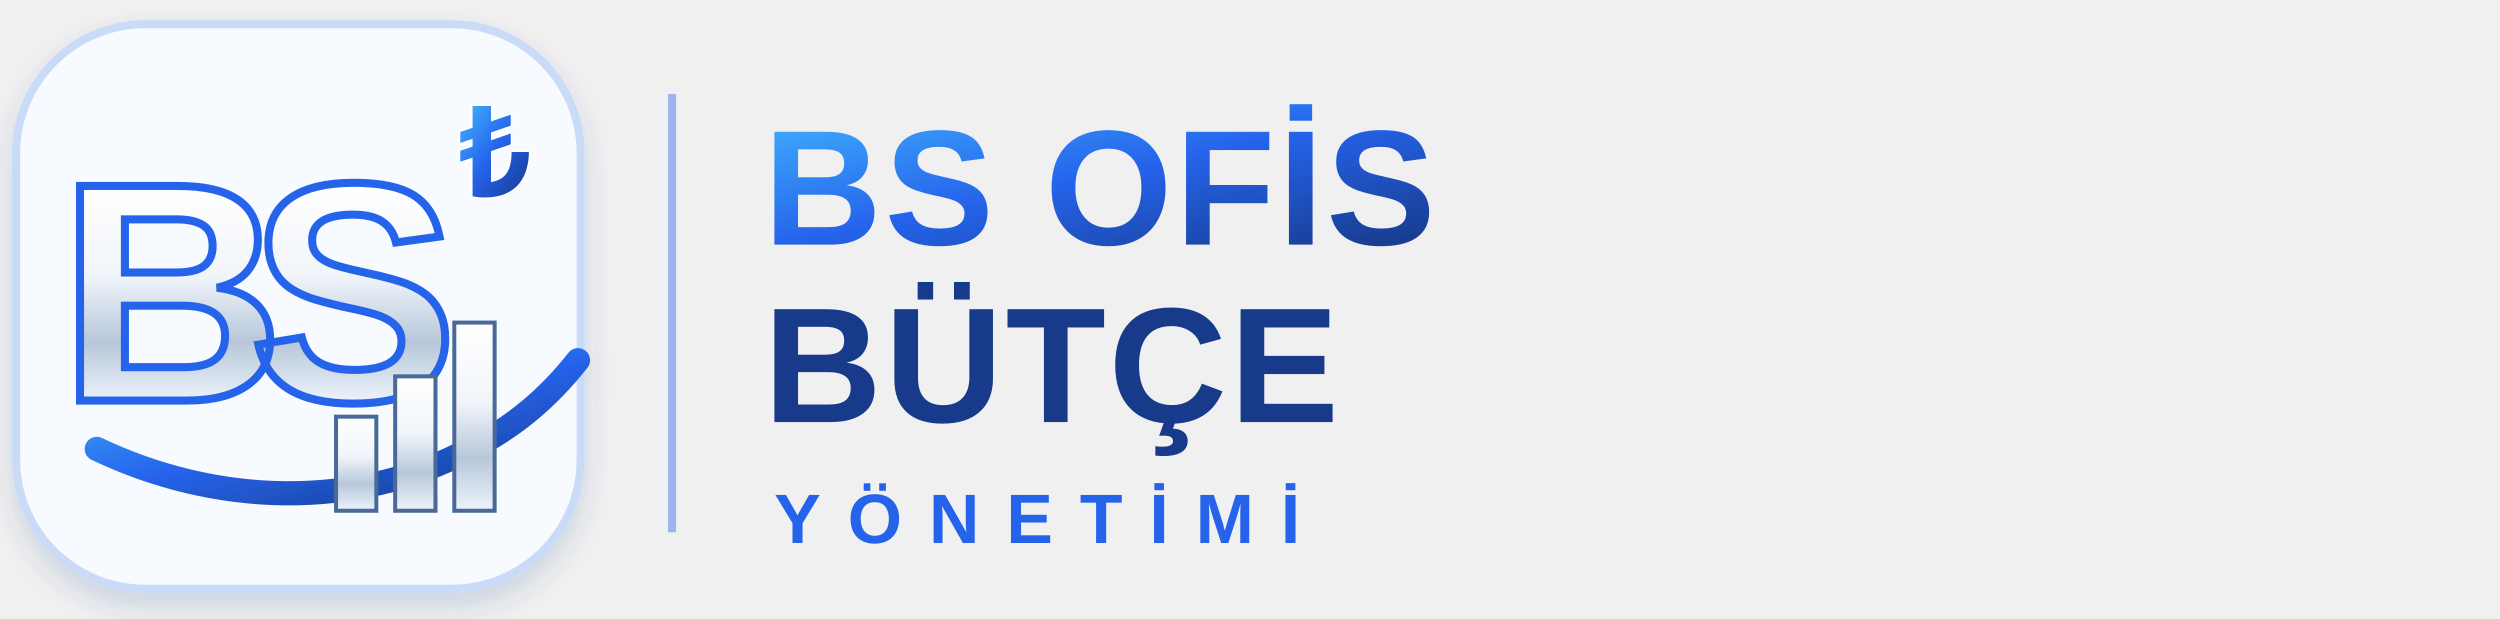
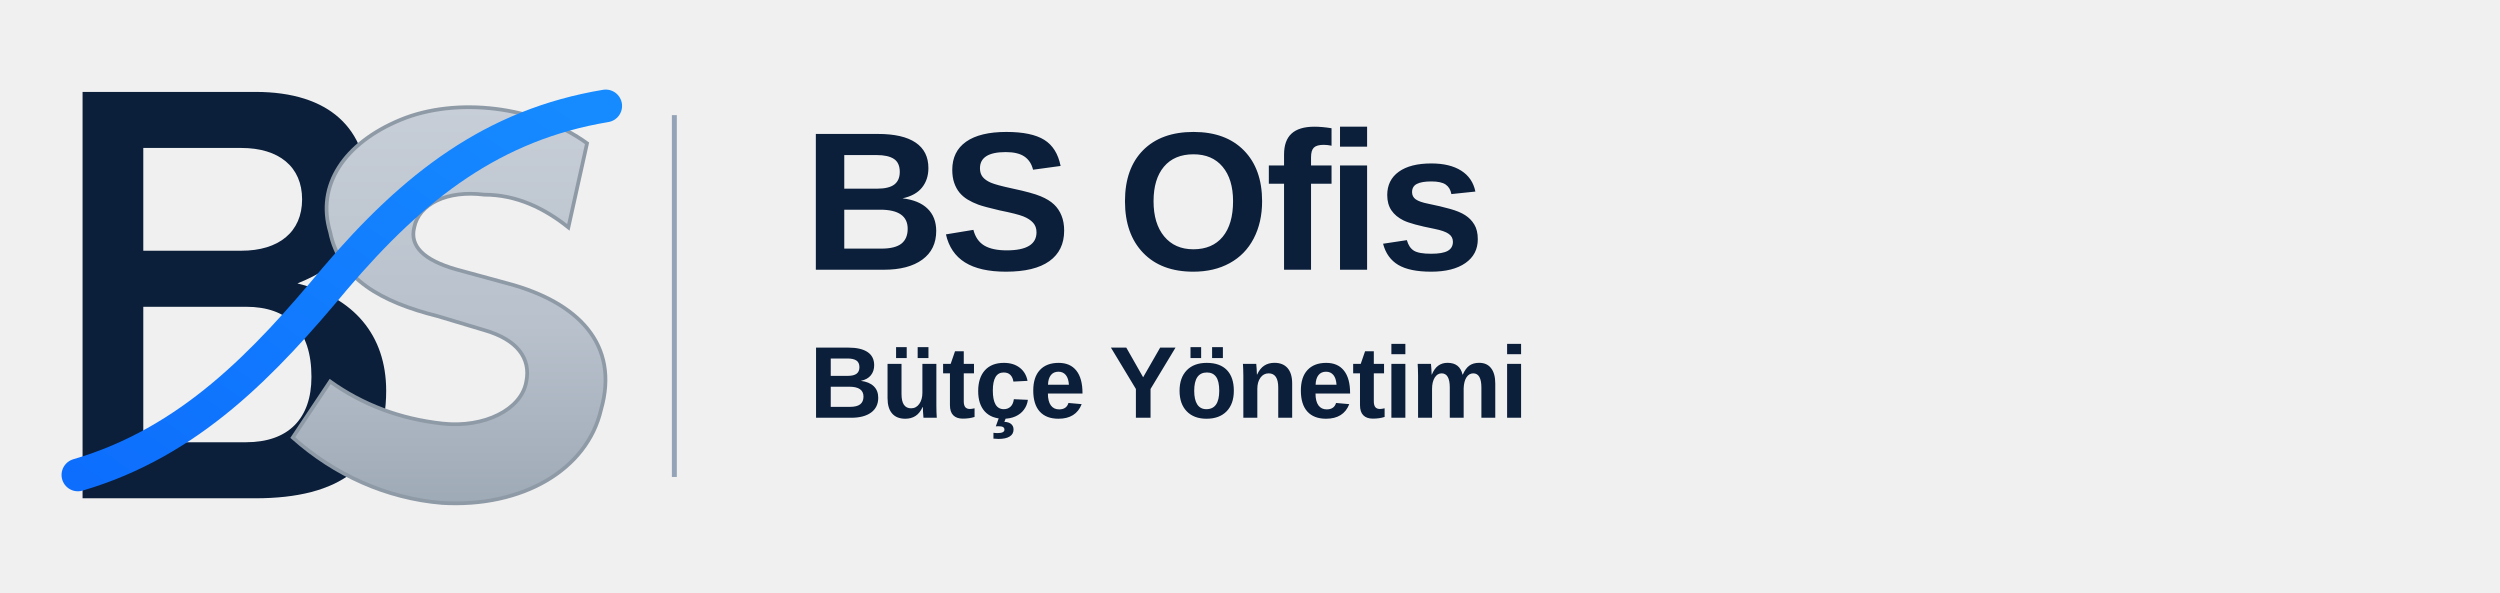
- <svg xmlns="http://www.w3.org/2000/svg" viewBox="0 0 930 230" role="img" aria-labelledby="title desc">
+ <svg xmlns="http://www.w3.org/2000/svg" viewBox="0 0 760 180" role="img" aria-labelledby="title desc">
  <defs>
    <linearGradient id="silver" x1="0" y1="0" x2="0" y2="1">
-       <stop offset="0" stop-color="#FFFFFF" />
-       <stop offset=".42" stop-color="#F1F5FA" />
-       <stop offset=".72" stop-color="#B7C7DA" />
-       <stop offset="1" stop-color="#EEF4FB" />
+       <stop offset="0" stop-color="#C7CED7" />
+       <stop offset="0.55" stop-color="#B8C1CC" />
+       <stop offset="1" stop-color="#9FAAB7" />
    </linearGradient>
-     <linearGradient id="blue" x1="0" y1="0" x2="1" y2="1">
-       <stop offset="0" stop-color="#42B4FF" />
-       <stop offset=".5" stop-color="#2563EB" />
-       <stop offset="1" stop-color="#173A8A" />
+     <linearGradient id="growth" x1="0" y1="1" x2="1" y2="0">
+       <stop offset="0" stop-color="#0D6EFD" />
+       <stop offset="1" stop-color="#168BFF" />
    </linearGradient>
-     <filter id="soft" x="-25%" y="-25%" width="150%" height="150%">
-       <feDropShadow dx="0" dy="5" stdDeviation="5" flood-color="#1E3A8A" flood-opacity=".16" />
-     </filter>
  </defs>
-   <g transform="translate(6 9)" filter="url(#soft)">
-     <rect x="0" y="0" width="210" height="210" rx="48" fill="#F7FAFF" stroke="#C9DBF7" stroke-width="3" />
-     <text x="16" y="140" fill="url(#silver)" stroke="#2563EB" stroke-width="3" font-family="Arial,Helvetica,sans-serif" font-size="116" font-weight="900" letter-spacing="-13">BS</text>
-     <path d="M30 158C74 179 126 181 169 158c16-8 29-19 40-33" fill="none" stroke="url(#blue)" stroke-width="9" stroke-linecap="round" />
-     <g fill="url(#silver)" stroke="#4A6B98" stroke-width="1.5">
-       <path d="M119 146h15v35h-15z" />
-       <path d="M141 131h15v50h-15z" />
-       <path d="M163 111h15v70h-15z" />
-     </g>
-     <text x="165" y="64" fill="url(#blue)" stroke="#FFFFFF" stroke-width="1.2" paint-order="stroke" font-family="Arial,Helvetica,sans-serif" font-size="47" font-weight="900">₺</text>
+   <g transform="translate(18 18) scale(1.42)">
+     <path fill="#0B1F3A" fill-rule="evenodd" d="M5 7H42C58 7 66 15 66 28C66 38 61 44 51 48C63 51 70 59 70 71C70 87 60 94 42 94H5V7ZM18 19V41H39C47 41 52 37 52 30C52 23 47 19 39 19H18ZM18 53V82H40C49 82 54 77 54 68C54 58 49 53 40 53H18Z" />
+     <path fill="url(#silver)" stroke="#8F9AA7" stroke-width="0.8" d="M113 18C102 10 85 8 73 13C61 18 55 27 58 37C60 47 69 52 81 55L91 58C98 60 101 64 100 69C99 75 91 79 82 78C73 77 65 74 58 69L50 81C59 89 70 94 82 95C99 96 113 88 116 75C120 61 111 52 96 48L85 45C78 43 75 40 76 36C77 31 83 28 91 29C98 29 104 32 109 36L113 18Z" />
+     <path d="M4 89C28 82 44 65 59 47C76 27 93 14 117 10" fill="none" stroke="url(#growth)" stroke-width="7" stroke-linecap="round" />
  </g>
-   <line x1="250" y1="35" x2="250" y2="198" stroke="#2563EB" stroke-width="3" opacity=".42" />
-   <text x="284" y="91" fill="url(#blue)" font-family="Arial,Helvetica,sans-serif" font-size="61" font-weight="900" letter-spacing="1">BS OFİS</text>
-   <text x="284" y="157" fill="#173A8A" font-family="Arial,Helvetica,sans-serif" font-size="61" font-weight="900" letter-spacing="1">BÜTÇE</text>
-   <text x="288" y="202" fill="#2563EB" font-family="Arial,Helvetica,sans-serif" font-size="26" font-weight="850" letter-spacing="10">YÖNETİMİ</text>
+   <line x1="205" y1="35" x2="205" y2="145" stroke="#94A3B8" stroke-width="1.5" />
+   <text x="244" y="82" fill="#0B1F3A" font-family="-apple-system,BlinkMacSystemFont,'Segoe UI',Arial,sans-serif" font-size="60" font-weight="800" letter-spacing="-1.5">BS Ofis</text>
+   <text x="246" y="127" fill="#0B1F3A" font-family="-apple-system,BlinkMacSystemFont,'Segoe UI',Arial,sans-serif" font-size="31" font-weight="700" letter-spacing="-0.5">Bütçe Yönetimi</text>
</svg>
